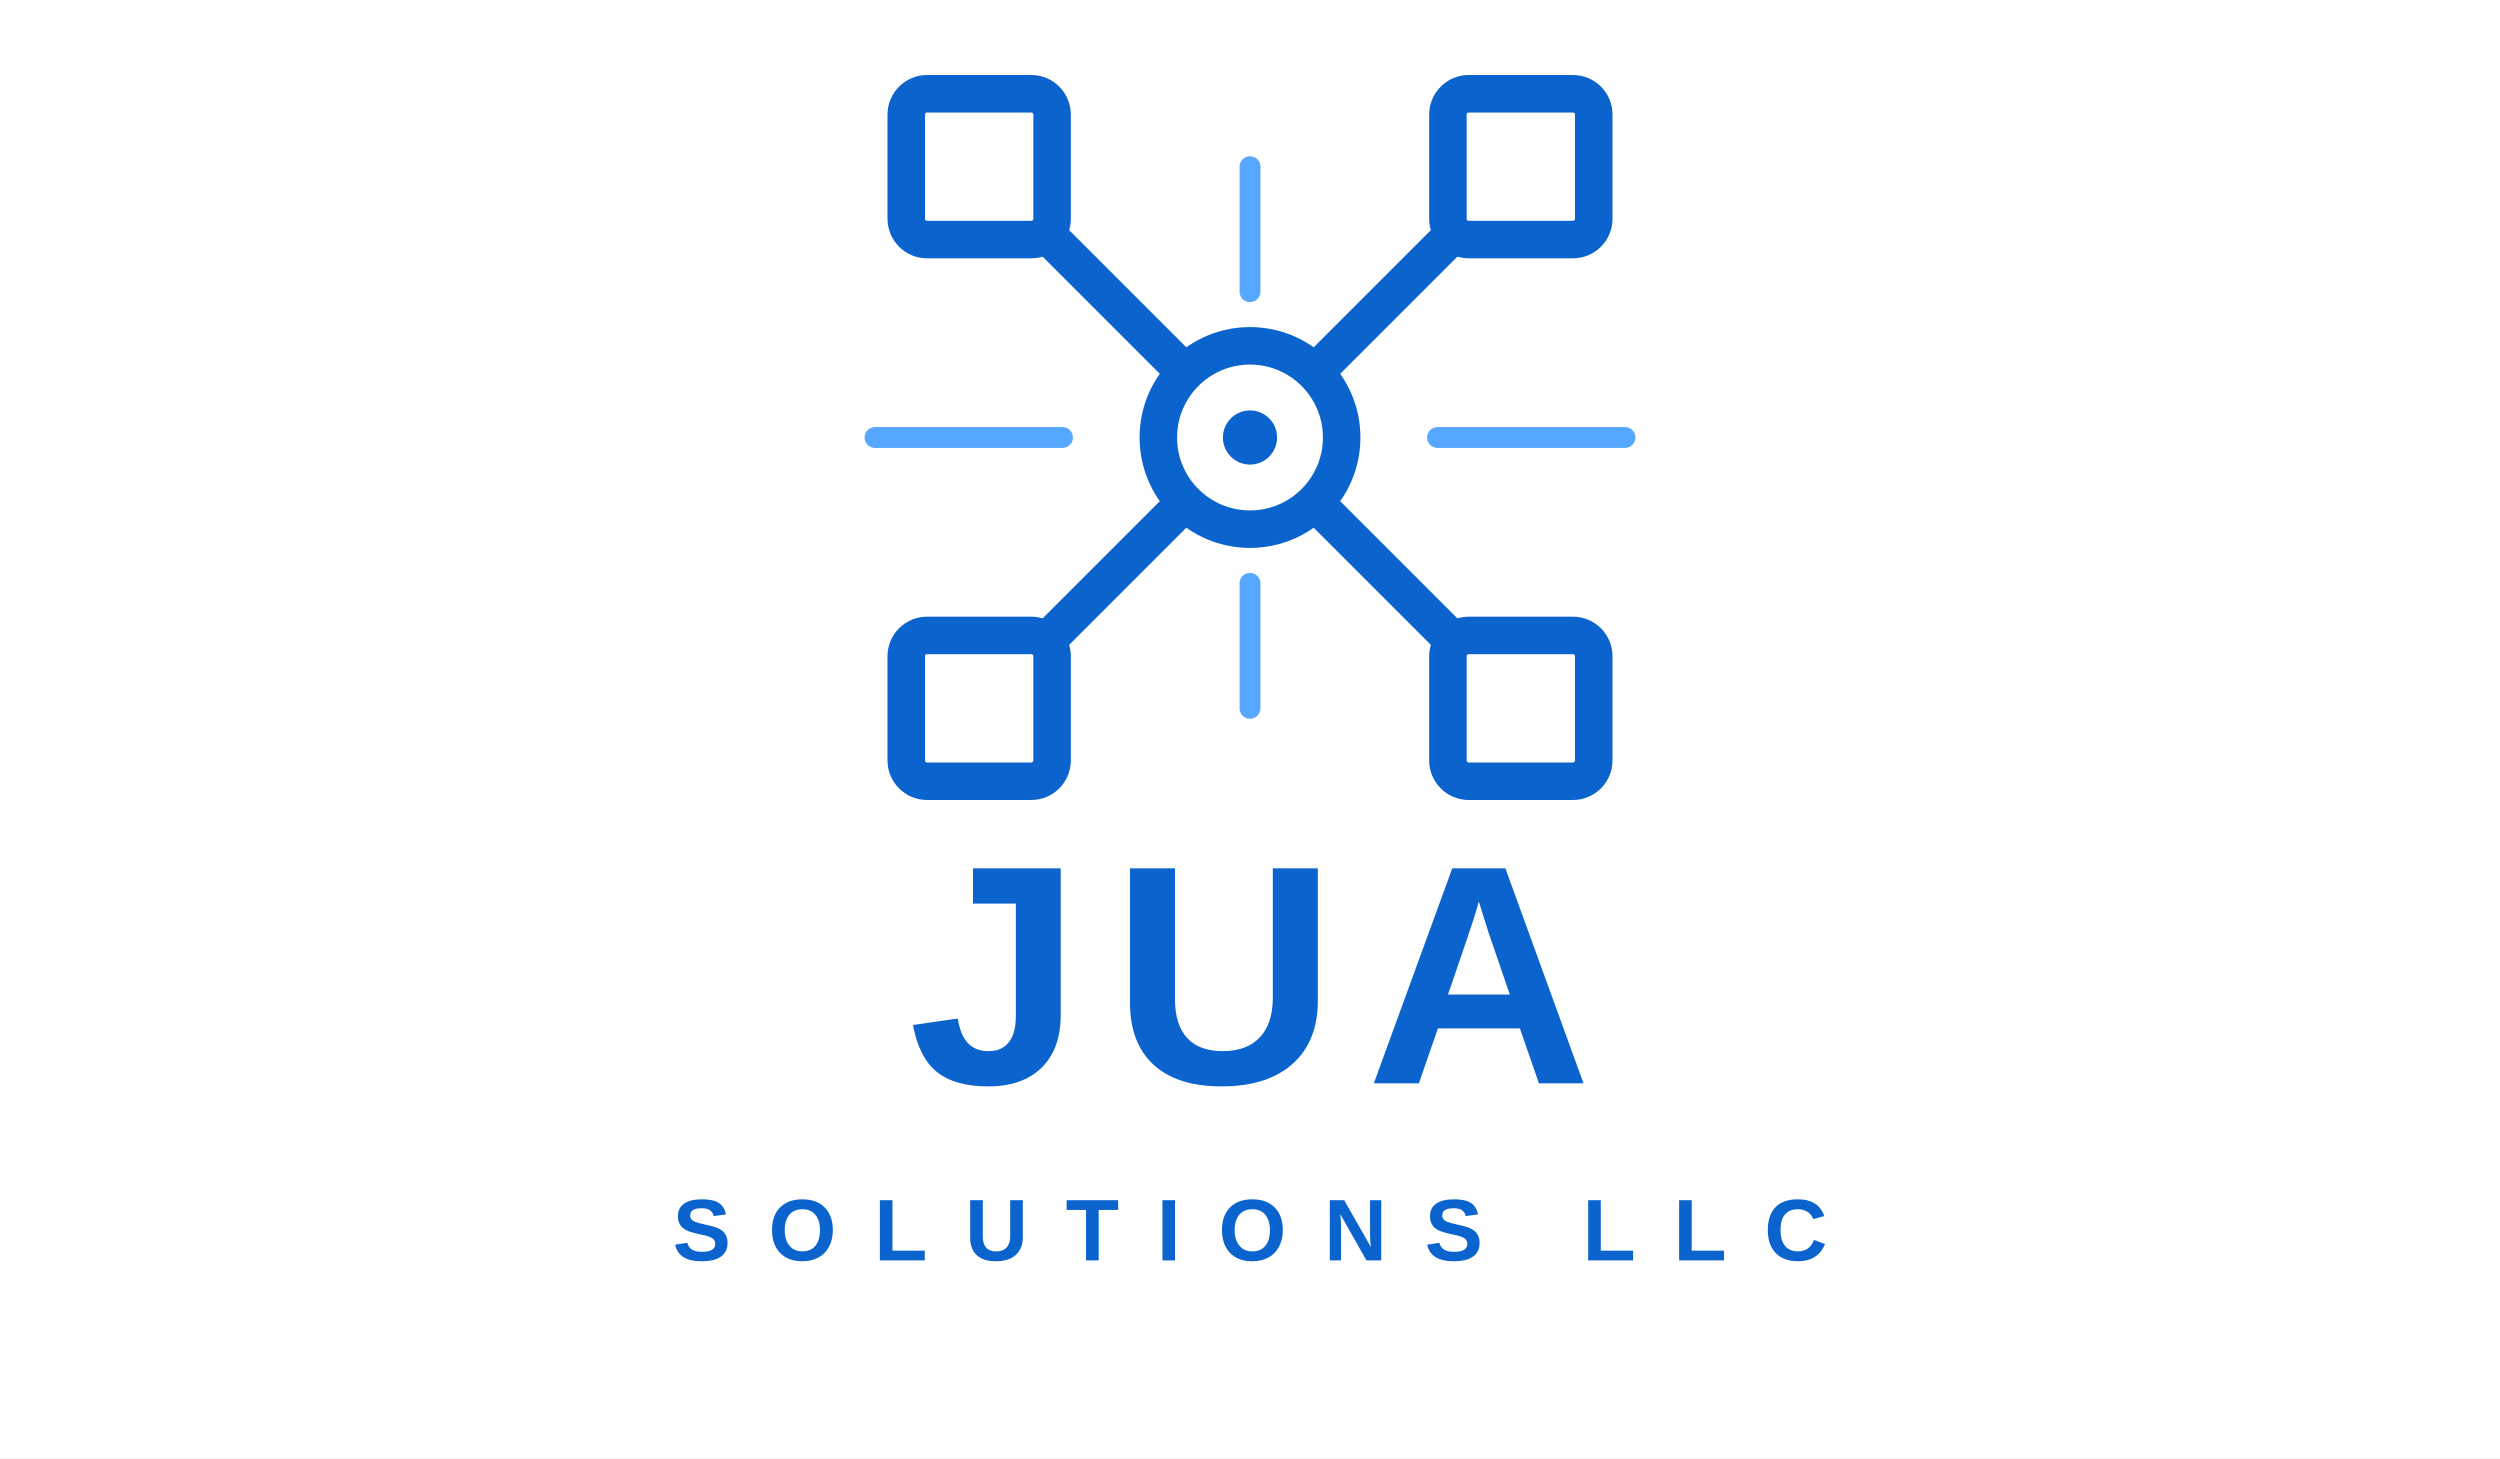
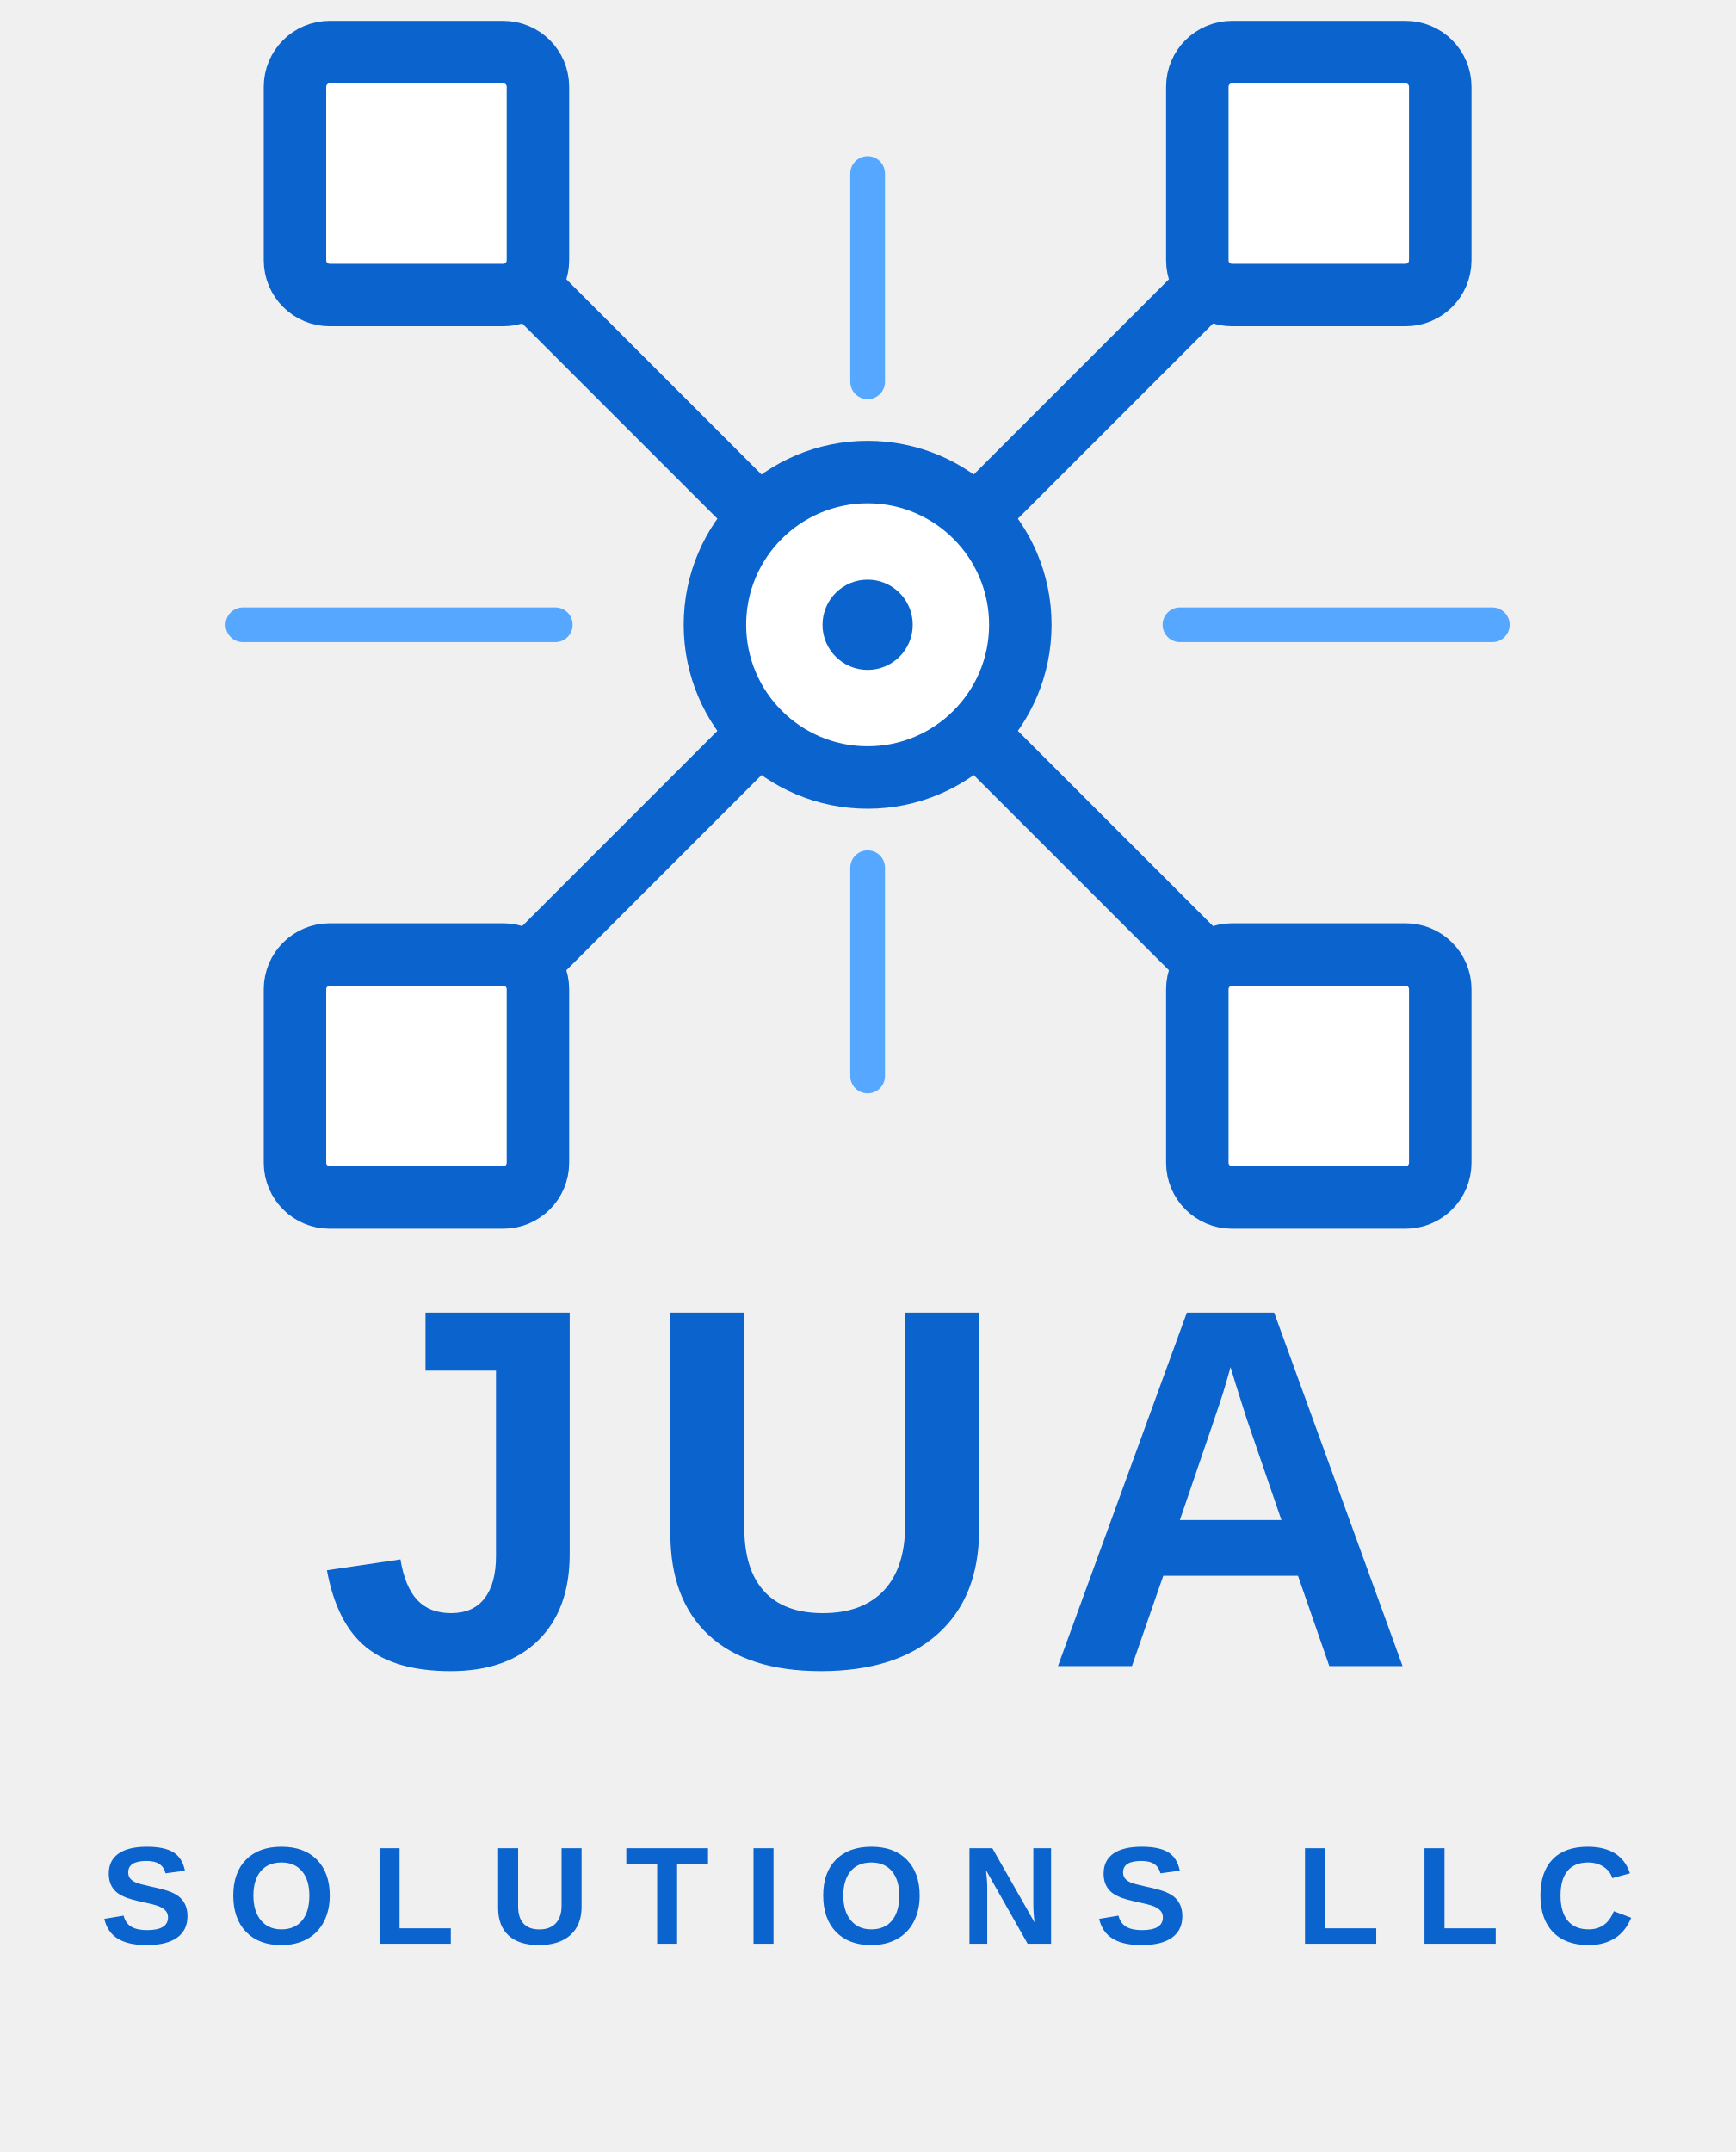
- <svg xmlns="http://www.w3.org/2000/svg" width="1200" height="700" viewBox="0 0 1200 700" fill="none">
-   <rect width="1200" height="700" fill="#FFFFFF" />
+ <svg xmlns="http://www.w3.org/2000/svg" width="500" height="620" viewBox="350 30 500 620" fill="none">
  <g stroke="#0B63CE" stroke-width="18" stroke-linecap="round" stroke-linejoin="round">
-     <circle cx="600" cy="210" r="44" fill="#FFFFFF" />
+     <circle cx="600" cy="210" r="44" fill="#ffffff" />
    <circle cx="600" cy="210" r="13" fill="#0B63CE" stroke="none" />
    <line x1="568" y1="178" x2="480" y2="90" />
    <line x1="632" y1="178" x2="720" y2="90" />
    <line x1="568" y1="242" x2="480" y2="330" />
    <line x1="632" y1="242" x2="720" y2="330" />
-     <rect x="435" y="45" width="70" height="70" rx="10" fill="#FFFFFF" />
-     <rect x="695" y="45" width="70" height="70" rx="10" fill="#FFFFFF" />
-     <rect x="435" y="305" width="70" height="70" rx="10" fill="#FFFFFF" />
-     <rect x="695" y="305" width="70" height="70" rx="10" fill="#FFFFFF" />
+     <rect x="435" y="45" width="70" height="70" rx="10" fill="#ffffff" />
+     <rect x="695" y="45" width="70" height="70" rx="10" fill="#ffffff" />
+     <rect x="435" y="305" width="70" height="70" rx="10" fill="#ffffff" />
+     <rect x="695" y="305" width="70" height="70" rx="10" fill="#ffffff" />
  </g>
  <path d="M420 210H510" stroke="#55A7FF" stroke-width="10" stroke-linecap="round" />
  <path d="M690 210H780" stroke="#55A7FF" stroke-width="10" stroke-linecap="round" />
  <path d="M600 80V140" stroke="#55A7FF" stroke-width="10" stroke-linecap="round" />
  <path d="M600 280V340" stroke="#55A7FF" stroke-width="10" stroke-linecap="round" />
-   <text x="600" y="520" text-anchor="middle" font-family="Arial, Helvetica, sans-serif" font-size="150" font-weight="800" letter-spacing="14" fill="#0B63CE">JUA</text>
-   <text x="600" y="605" text-anchor="middle" font-family="Arial, Helvetica, sans-serif" font-size="42" font-weight="600" letter-spacing="18" fill="#0B63CE">SOLUTIONS LLC</text>
+   <text x="600" y="510" text-anchor="middle" font-family="Arial, Helvetica, sans-serif" font-size="148" font-weight="800" letter-spacing="10" fill="#0B63CE">JUA</text>
+   <text x="600" y="590" text-anchor="middle" font-family="Arial, Helvetica, sans-serif" font-size="40" font-weight="600" letter-spacing="10" fill="#0B63CE">SOLUTIONS LLC</text>
</svg>
